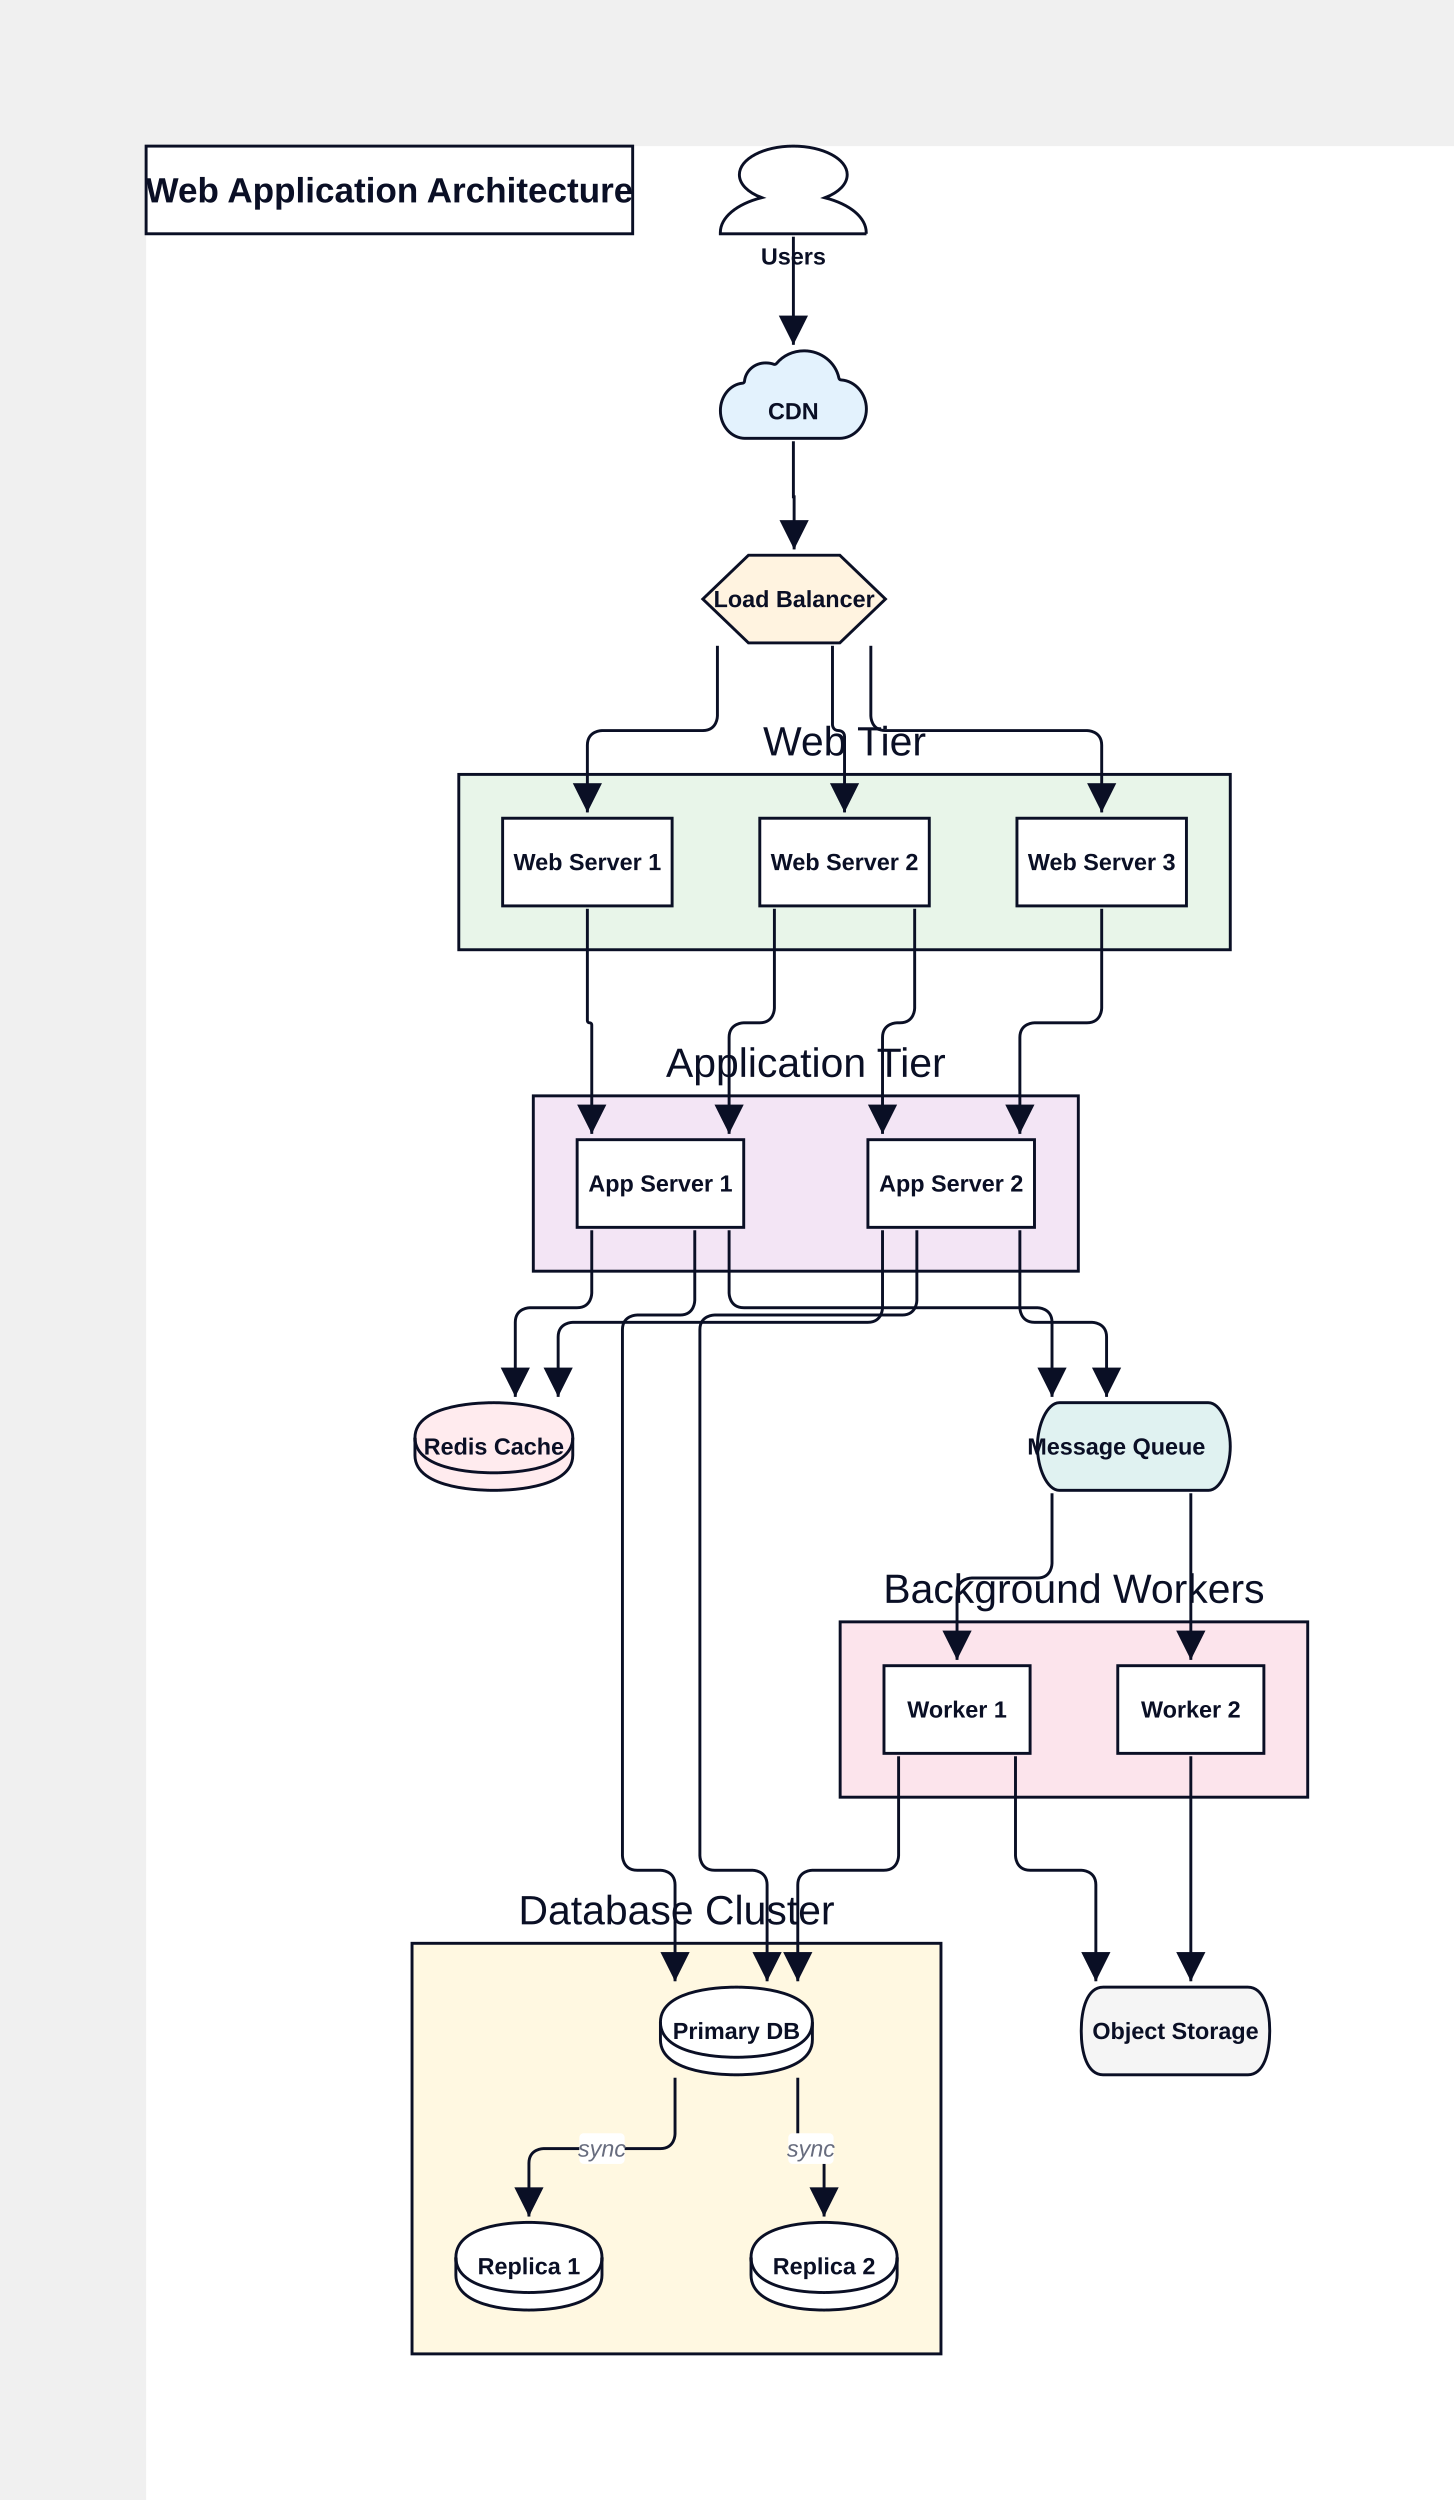
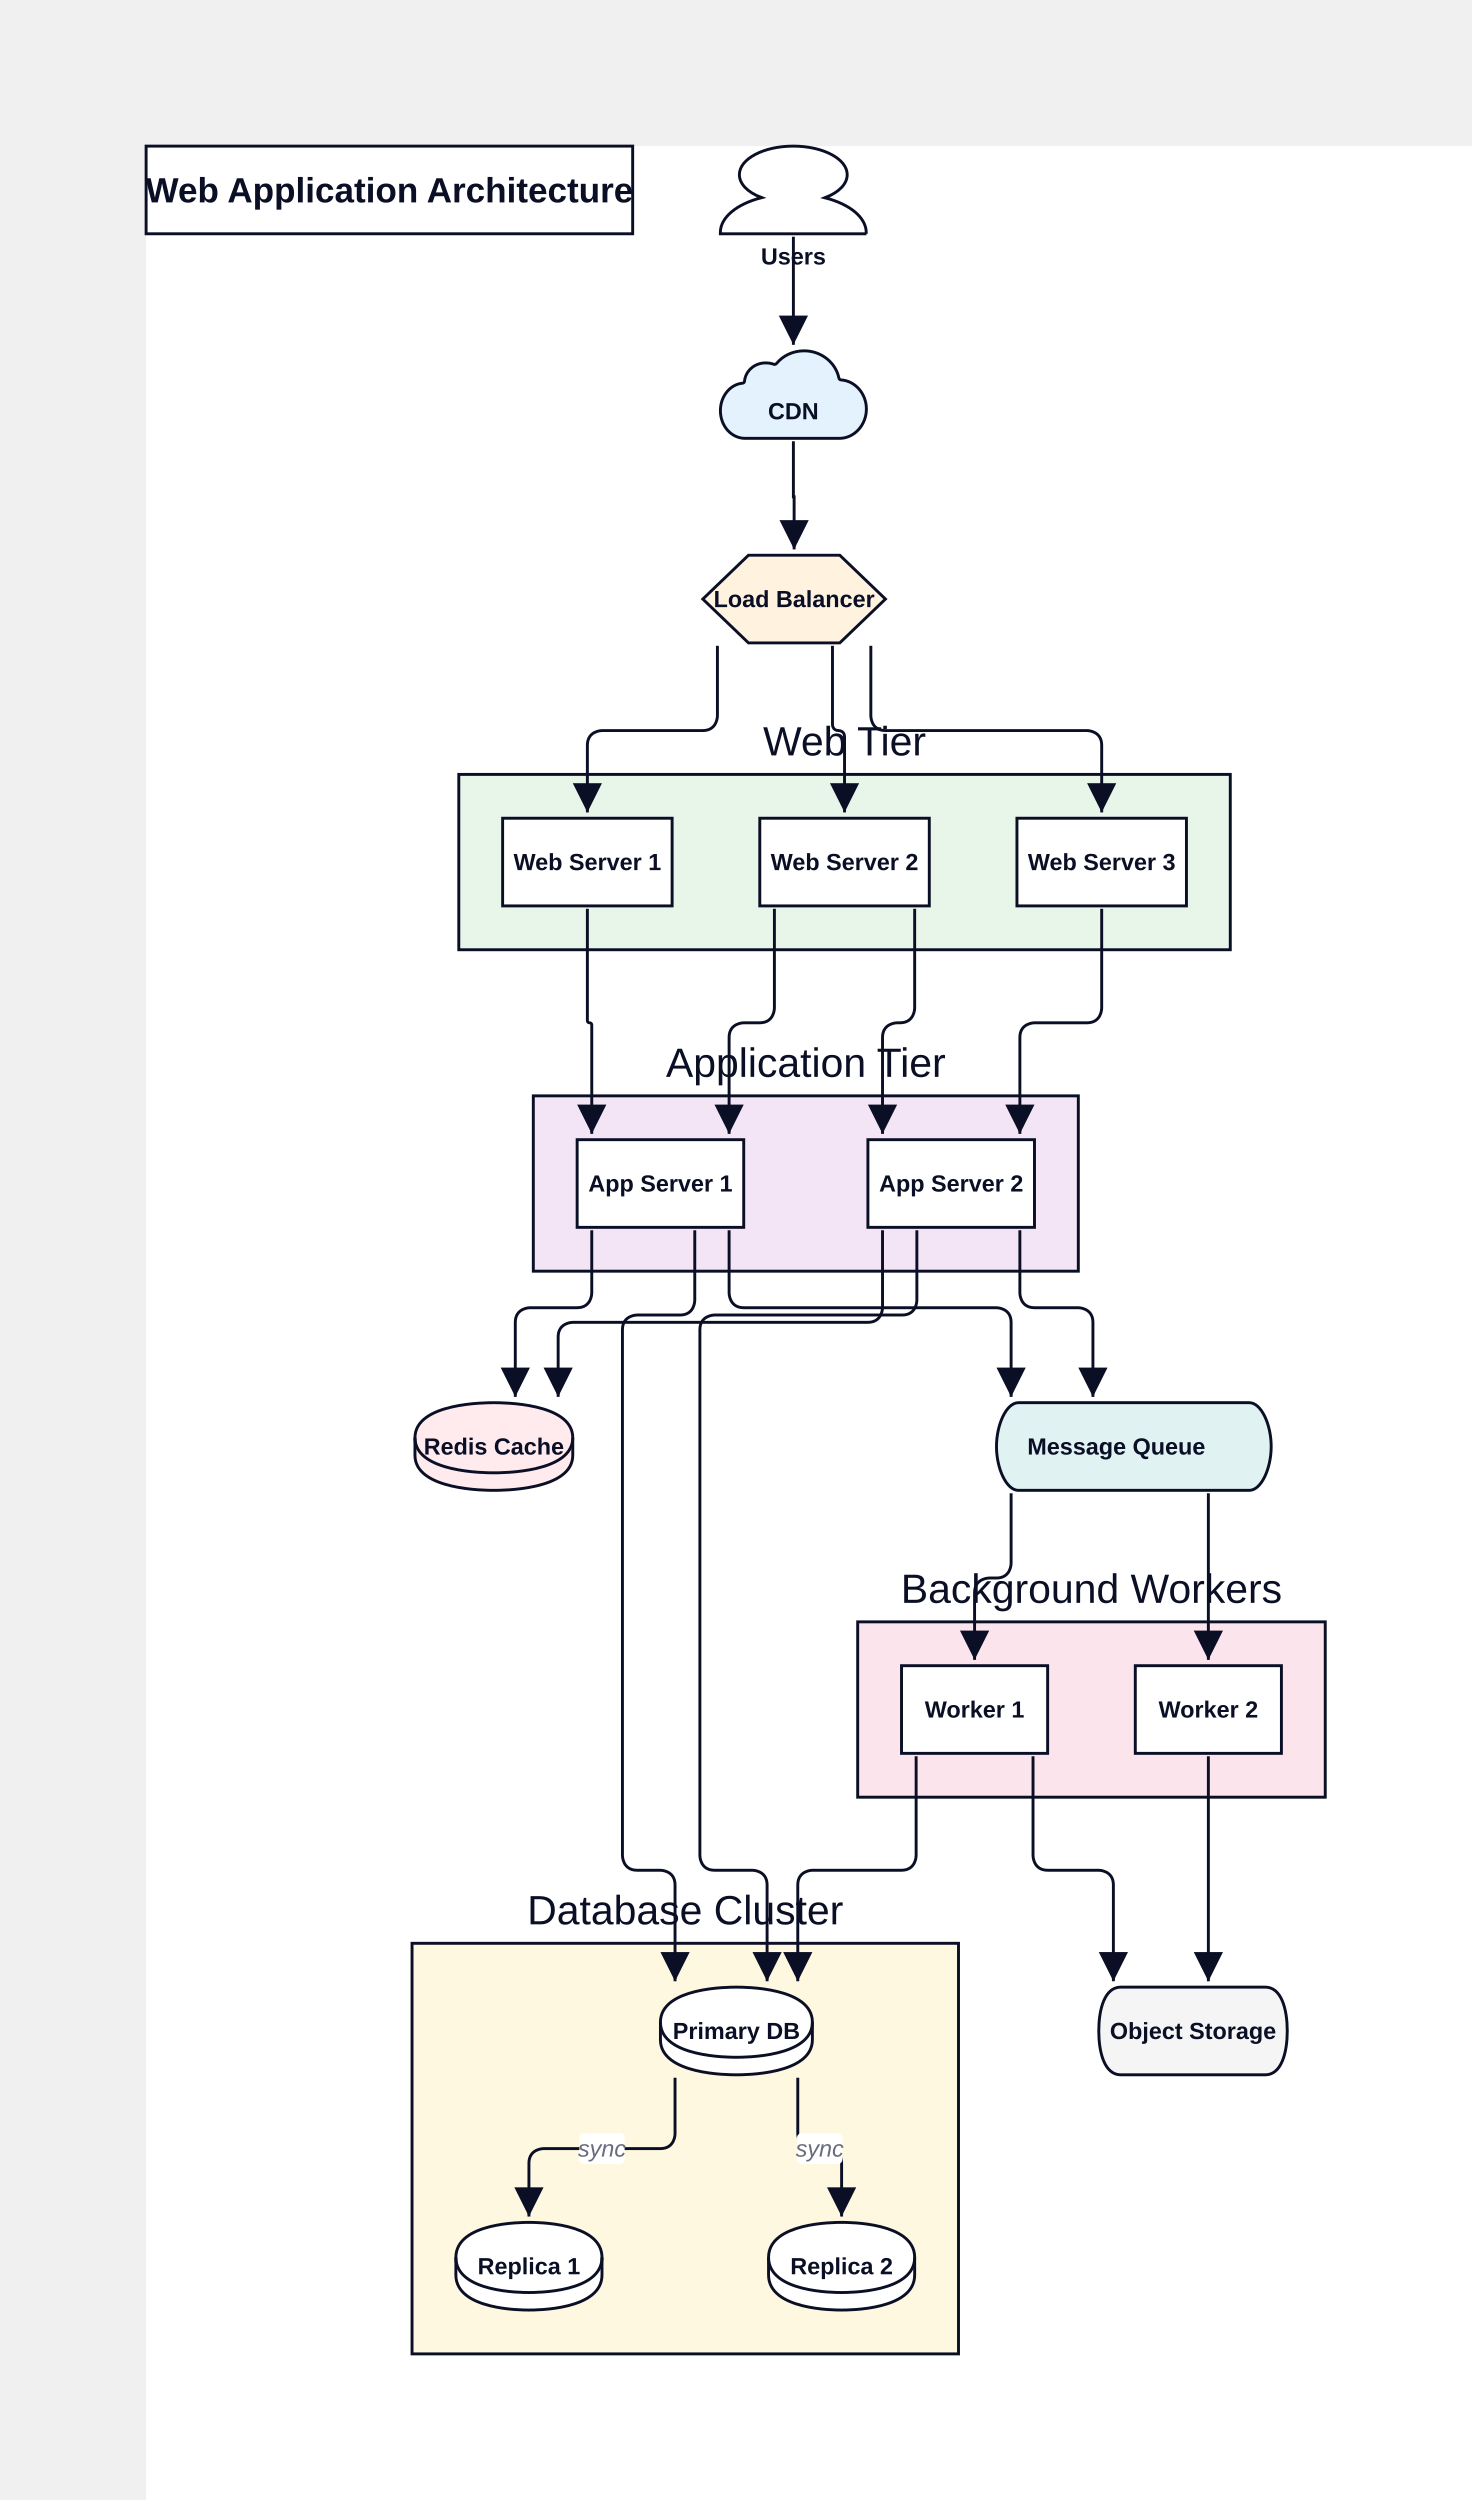
- <svg xmlns="http://www.w3.org/2000/svg" width="995" height="1711" viewBox="-100 -100 995 1711" data-d2-version="0.1.0">
+ <svg xmlns="http://www.w3.org/2000/svg" width="1007" height="1711" viewBox="-100 -100 1007 1711" data-d2-version="0.1.0">
  <defs>
    <marker id="arrow-triangle" markerWidth="10" markerHeight="10" refX="10" refY="5" orient="auto" markerUnits="strokeWidth">
      <path d="M0,0 L10,5 L0,10 Z" fill="#0A0F25" />
    </marker>
    <marker id="arrow-triangle-reverse" markerWidth="10" markerHeight="10" refX="0" refY="5" orient="auto" markerUnits="strokeWidth">
      <path d="M10,0 L0,5 L10,10 Z" fill="#0A0F25" />
    </marker>
    <marker id="arrow-diamond" markerWidth="10" markerHeight="10" refX="10" refY="5" orient="auto" markerUnits="strokeWidth">
      <path d="M0,5 L5,0 L10,5 L5,10 Z" fill="#0A0F25" />
    </marker>
    <marker id="arrow-diamond-reverse" markerWidth="10" markerHeight="10" refX="0" refY="5" orient="auto" markerUnits="strokeWidth">
      <path d="M0,5 L5,0 L10,5 L5,10 Z" fill="#0A0F25" />
    </marker>
    <marker id="arrow-circle" markerWidth="10" markerHeight="10" refX="6" refY="5" orient="auto" markerUnits="strokeWidth">
      <circle cx="5" cy="5" r="4" fill="#0A0F25" />
    </marker>
    <marker id="arrow-circle-reverse" markerWidth="10" markerHeight="10" refX="4" refY="5" orient="auto" markerUnits="strokeWidth">
      <circle cx="5" cy="5" r="4" fill="#0A0F25" />
    </marker>
    <marker id="arrow-cf-one" markerWidth="10" markerHeight="10" refX="10" refY="5" orient="auto" markerUnits="strokeWidth">
      <line x1="10" y1="0" x2="10" y2="10" stroke="#0A0F25" stroke-width="2" />
    </marker>
    <marker id="arrow-cf-one-reverse" markerWidth="10" markerHeight="10" refX="0" refY="5" orient="auto" markerUnits="strokeWidth">
      <line x1="0" y1="0" x2="0" y2="10" stroke="#0A0F25" stroke-width="2" />
    </marker>
    <marker id="arrow-cf-many" markerWidth="10" markerHeight="10" refX="10" refY="5" orient="auto" markerUnits="strokeWidth">
      <path d="M0,5 L10,0 M0,5 L10,5 M0,5 L10,10" stroke="#0A0F25" stroke-width="2" fill="none" />
    </marker>
    <marker id="arrow-cf-many-reverse" markerWidth="10" markerHeight="10" refX="0" refY="5" orient="auto" markerUnits="strokeWidth">
      <path d="M10,5 L0,0 M10,5 L0,5 M10,5 L0,10" stroke="#0A0F25" stroke-width="2" fill="none" />
    </marker>
    <marker id="arrow-cf-one-required" markerWidth="10" markerHeight="10" refX="10" refY="5" orient="auto" markerUnits="strokeWidth">
      <line x1="10" y1="0" x2="10" y2="10" stroke="#0A0F25" stroke-width="2" />
      <line x1="7" y1="0" x2="7" y2="10" stroke="#0A0F25" stroke-width="2" />
    </marker>
    <marker id="arrow-cf-one-required-reverse" markerWidth="10" markerHeight="10" refX="0" refY="5" orient="auto" markerUnits="strokeWidth">
      <line x1="0" y1="0" x2="0" y2="10" stroke="#0A0F25" stroke-width="2" />
      <line x1="3" y1="0" x2="3" y2="10" stroke="#0A0F25" stroke-width="2" />
    </marker>
    <marker id="arrow-cf-many-required" markerWidth="10" markerHeight="10" refX="10" refY="5" orient="auto" markerUnits="strokeWidth">
      <path d="M0,5 L10,0 M0,5 L10,5 M0,5 L10,10" stroke="#0A0F25" stroke-width="2" fill="none" />
      <line x1="3" y1="0" x2="3" y2="10" stroke="#0A0F25" stroke-width="2" />
    </marker>
    <marker id="arrow-cf-many-required-reverse" markerWidth="10" markerHeight="10" refX="0" refY="5" orient="auto" markerUnits="strokeWidth">
      <path d="M10,5 L0,0 M10,5 L0,5 M10,5 L0,10" stroke="#0A0F25" stroke-width="2" fill="none" />
      <line x1="7" y1="0" x2="7" y2="10" stroke="#0A0F25" stroke-width="2" />
    </marker>
    <marker id="arrow-cf-one-optional" markerWidth="10" markerHeight="10" refX="10" refY="5" orient="auto" markerUnits="strokeWidth">
      <line x1="10" y1="0" x2="10" y2="10" stroke="#0A0F25" stroke-width="2" />
      <circle cx="7" cy="5" r="2" stroke="#0A0F25" stroke-width="2" fill="white" />
    </marker>
    <marker id="arrow-cf-one-optional-reverse" markerWidth="10" markerHeight="10" refX="0" refY="5" orient="auto" markerUnits="strokeWidth">
      <line x1="0" y1="0" x2="0" y2="10" stroke="#0A0F25" stroke-width="2" />
      <circle cx="3" cy="5" r="2" stroke="#0A0F25" stroke-width="2" fill="white" />
    </marker>
    <marker id="arrow-cf-many-optional" markerWidth="10" markerHeight="10" refX="10" refY="5" orient="auto" markerUnits="strokeWidth">
      <path d="M0,5 L10,0 M0,5 L10,5 M0,5 L10,10" stroke="#0A0F25" stroke-width="2" fill="none" />
      <circle cx="3" cy="5" r="2" stroke="#0A0F25" stroke-width="2" fill="white" />
    </marker>
    <marker id="arrow-cf-many-optional-reverse" markerWidth="10" markerHeight="10" refX="0" refY="5" orient="auto" markerUnits="strokeWidth">
      <path d="M10,5 L0,0 M10,5 L0,5 M10,5 L0,10" stroke="#0A0F25" stroke-width="2" fill="none" />
      <circle cx="7" cy="5" r="2" stroke="#0A0F25" stroke-width="2" fill="white" />
    </marker>
    <marker id="arrow-line" markerWidth="10" markerHeight="10" refX="10" refY="5" orient="auto" markerUnits="strokeWidth">
      <line x1="10" y1="0" x2="10" y2="10" stroke="#0A0F25" stroke-width="2" />
    </marker>
    <marker id="arrow-line-reverse" markerWidth="10" markerHeight="10" refX="0" refY="5" orient="auto" markerUnits="strokeWidth">
      <line x1="0" y1="0" x2="0" y2="10" stroke="#0A0F25" stroke-width="2" />
    </marker>
    <marker id="arrow-open" markerWidth="10" markerHeight="10" refX="10" refY="5" orient="auto" markerUnits="strokeWidth">
      <path d="M0,0 L10,5 L0,10" stroke="#0A0F25" stroke-width="2" fill="none" />
    </marker>
    <marker id="arrow-open-reverse" markerWidth="10" markerHeight="10" refX="0" refY="5" orient="auto" markerUnits="strokeWidth">
      <path d="M10,0 L0,5 L10,10" stroke="#0A0F25" stroke-width="2" fill="none" />
    </marker>
    <marker id="arrow" markerWidth="10" markerHeight="10" refX="10" refY="5" orient="auto" markerUnits="strokeWidth">
      <path d="M0,0 L10,5 L0,10 Z" fill="#0A0F25" />
    </marker>
    <marker id="arrow-reverse" markerWidth="10" markerHeight="10" refX="0" refY="5" orient="auto" markerUnits="strokeWidth">
      <path d="M10,0 L0,5 L10,10 Z" fill="#0A0F25" />
    </marker>
  </defs>
  <rect width="100%" height="100%" fill="#FFFFFF" />
  <g id="base-layer">
    <rect x="0" y="0" width="333" height="60" fill="#FFFFFF" stroke="#0A0F25" stroke-width="2" rx="0" ry="0" />
    <path d="M 493 60 H 393 v -0.853 c 0 -10.233 10.981 -19.457 28.258 -23.876 C 411.741 31.705 406.031 25.891 406.031 19.535 C 406.031 8.76 422.575 0 442.927 0 c 20.351 0 36.896 8.76 36.896 19.535 c 0 6.357 -5.564 12.093 -15.227 15.814 c 17.277 4.419 28.258 13.643 28.258 23.876 v 0.775 Z" fill="#FFFFFF" stroke="#0A0F25" stroke-width="2" />
    <path d="M 409.527 160.975 C 409.527 161.613 408.861 162.25 408.194 162.25 C 399.701 163.046 393.04 171.173 393.04 181.052 C 393.04 191.568 400.534 200.013 410.026 200.013 H 474.475 C 484.633 200.013 492.96 190.93 492.96 179.936 C 492.96 169.42 485.299 160.656 475.641 160.019 C 474.974 160.019 474.308 159.541 474.142 158.744 C 471.977 148.069 461.985 140.102 450.328 140.102 C 442.667 140.102 435.839 143.448 431.509 148.706 C 431.01 149.344 430.177 149.503 429.677 149.344 C 428.012 148.706 426.18 148.388 424.182 148.388 C 416.521 148.228 410.193 153.805 409.527 160.975 Z" fill="#e3f2fd" stroke="#0A0F25" stroke-width="2" />
    <polygon points="412.25,280 474.75,280 506,310 474.75,340 412.25,340 381,310" fill="#fff3e0" stroke="#0A0F25" stroke-width="2" />
    <rect x="214" y="430" width="528" height="120" fill="#e8f5e9" stroke="#0A0F25" stroke-width="2" rx="0" ry="0" />
    <rect x="265" y="650" width="373" height="120" fill="#f3e5f5" stroke="#0A0F25" stroke-width="2" rx="0" ry="0" />
    <path d="M 184 884 C 184 860 232.6 860 238 860 C 243.4 860 292 860 292 884 L 292 896 C 292 920 243.4 920 238 920 C 232.6 920 184 920 184 896 L 184 884 Z" fill="#ffebee" stroke="#0A0F25" stroke-width="2" />
    <ellipse cx="238" cy="884" rx="54" ry="24" fill="none" stroke="none" stroke-width="0" />
    <path d="M 184 884 C 184 908 232.6 908 238 908 C 243.4 908 292 908 292 884" fill="none" stroke="#0A0F25" stroke-width="2" />
-     <rect x="182" y="1230" width="362" height="281" fill="#fff8e1" stroke="#0A0F25" stroke-width="2" rx="0" ry="0" />
-     <path d="M 625 860 L 727 860 C 735.25 860 742 875 742 890 C 742 905 735.25 920 727 920 L 625 920 C 616.75 920 610 905 610 890 C 610 875 616.75 860 625 860 Z" fill="#e0f2f1" stroke="#0A0F25" stroke-width="2" />
-     <rect x="475" y="1010" width="320" height="120" fill="#fce4ec" stroke="#0A0F25" stroke-width="2" rx="0" ry="0" />
-     <path d="M 655 1260 L 754 1260 C 764.95 1260 769 1275 769 1290 C 769 1305 764.95 1320 754 1320 L 655 1320 C 644.05 1320 640 1305 640 1290 C 640 1275 644.05 1260 655 1260 Z" fill="#f5f5f5" stroke="#0A0F25" stroke-width="2" />
+     <rect x="182" y="1230" width="374" height="281" fill="#fff8e1" stroke="#0A0F25" stroke-width="2" rx="0" ry="0" />
+     <path d="M 597 860 L 755 860 C 763.25 860 770 875 770 890 C 770 905 763.25 920 755 920 L 597 920 C 588.75 920 582 905 582 890 C 582 875 588.75 860 597 860 Z" fill="#e0f2f1" stroke="#0A0F25" stroke-width="2" />
+     <rect x="487" y="1010" width="320" height="120" fill="#fce4ec" stroke="#0A0F25" stroke-width="2" rx="0" ry="0" />
+     <path d="M 667 1260 L 766 1260 C 776.95 1260 781 1275 781 1290 C 781 1305 776.95 1320 766 1320 L 667 1320 C 656.05 1320 652 1305 652 1290 C 652 1275 656.05 1260 667 1260 Z" fill="#f5f5f5" stroke="#0A0F25" stroke-width="2" />
    <rect x="420" y="460" width="116" height="60" fill="#FFFFFF" stroke="#0A0F25" stroke-width="2" rx="0" ry="0" />
    <rect x="596" y="460" width="116" height="60" fill="#FFFFFF" stroke="#0A0F25" stroke-width="2" rx="0" ry="0" />
    <path d="M 352 1284 C 352 1260 398.8 1260 404 1260 C 409.2 1260 456 1260 456 1284 L 456 1296 C 456 1320 409.2 1320 404 1320 C 398.8 1320 352 1320 352 1296 L 352 1284 Z" fill="#FFFFFF" stroke="#0A0F25" stroke-width="2" />
    <ellipse cx="404" cy="1284" rx="52" ry="24" fill="none" stroke="none" stroke-width="0" />
    <path d="M 352 1284 C 352 1308 398.8 1308 404 1308 C 409.2 1308 456 1308 456 1284" fill="none" stroke="#0A0F25" stroke-width="2" />
    <path d="M 212 1445 C 212 1421 257 1421 262 1421 C 267 1421 312 1421 312 1445 L 312 1457 C 312 1481 267 1481 262 1481 C 257 1481 212 1481 212 1457 L 212 1445 Z" fill="#FFFFFF" stroke="#0A0F25" stroke-width="2" />
    <ellipse cx="262" cy="1445" rx="50" ry="24" fill="none" stroke="none" stroke-width="0" />
    <path d="M 212 1445 C 212 1469 257 1469 262 1469 C 267 1469 312 1469 312 1445" fill="none" stroke="#0A0F25" stroke-width="2" />
-     <path d="M 414 1445 C 414 1421 459 1421 464 1421 C 469 1421 514 1421 514 1445 L 514 1457 C 514 1481 469 1481 464 1481 C 459 1481 414 1481 414 1457 L 414 1445 Z" fill="#FFFFFF" stroke="#0A0F25" stroke-width="2" />
-     <ellipse cx="464" cy="1445" rx="50" ry="24" fill="none" stroke="none" stroke-width="0" />
-     <path d="M 414 1445 C 414 1469 459 1469 464 1469 C 469 1469 514 1469 514 1445" fill="none" stroke="#0A0F25" stroke-width="2" />
+     <path d="M 426 1445 C 426 1421 471 1421 476 1421 C 481 1421 526 1421 526 1445 L 526 1457 C 526 1481 481 1481 476 1481 C 471 1481 426 1481 426 1457 L 426 1445 Z" fill="#FFFFFF" stroke="#0A0F25" stroke-width="2" />
+     <ellipse cx="476" cy="1445" rx="50" ry="24" fill="none" stroke="none" stroke-width="0" />
+     <path d="M 426 1445 C 426 1469 471 1469 476 1469 C 481 1469 526 1469 526 1445" fill="none" stroke="#0A0F25" stroke-width="2" />
    <rect x="244" y="460" width="116" height="60" fill="#FFFFFF" stroke="#0A0F25" stroke-width="2" rx="0" ry="0" />
    <rect x="295" y="680" width="114" height="60" fill="#FFFFFF" stroke="#0A0F25" stroke-width="2" rx="0" ry="0" />
-     <rect x="505" y="1040" width="100" height="60" fill="#FFFFFF" stroke="#0A0F25" stroke-width="2" rx="0" ry="0" />
-     <rect x="665" y="1040" width="100" height="60" fill="#FFFFFF" stroke="#0A0F25" stroke-width="2" rx="0" ry="0" />
+     <rect x="517" y="1040" width="100" height="60" fill="#FFFFFF" stroke="#0A0F25" stroke-width="2" rx="0" ry="0" />
+     <rect x="677" y="1040" width="100" height="60" fill="#FFFFFF" stroke="#0A0F25" stroke-width="2" rx="0" ry="0" />
    <rect x="494" y="680" width="114" height="60" fill="#FFFFFF" stroke="#0A0F25" stroke-width="2" rx="0" ry="0" />
    <path d="M 362 1322 C 362 1337.4 362 1345.1 362 1360.5 C 362 1360.5 362 1370.5 352 1370.5 C 320 1370.5 304 1370.5 272 1370.5 C 272 1370.5 262 1370.5 262 1380.5 C 262 1395.1 262 1402.4 262 1417" fill="none" stroke="#0A0F25" stroke-width="2" marker-end="url(#arrow-triangle)" />
    <rect x="296.5" y="1360" width="31" height="21" fill="#FFFFFF" stroke="none" stroke-width="1" rx="3" ry="3" />
    <text x="312" y="1376" text-anchor="middle" dominant-baseline="alphabetic" font-family="Arial, sans-serif" font-size="16" style="fill: #676C7E; font-style: italic">sync</text>
-     <path d="M 446 1322 C 446 1337.8 446 1345.7 446 1361.5 C 446 1361.5 446 1370.5 455 1370.5 C 455 1370.5 455 1370.5 455 1370.5 C 455 1370.5 464 1370.5 464 1379.5 C 464 1394.5 464 1402 464 1417" fill="none" stroke="#0A0F25" stroke-width="2" marker-end="url(#arrow-triangle)" />
-     <rect x="439.5" y="1360" width="31" height="21" fill="#FFFFFF" stroke="none" stroke-width="1" rx="3" ry="3" />
-     <text x="455" y="1376" text-anchor="middle" dominant-baseline="alphabetic" font-family="Arial, sans-serif" font-size="16" style="fill: #676C7E; font-style: italic">sync</text>
+     <path d="M 446 1322 C 446 1337.4 446 1345.1 446 1360.5 C 446 1360.5 446 1370.5 456 1370.5 C 460 1370.5 462 1370.5 466 1370.5 C 466 1370.5 476 1370.5 476 1380.5 C 476 1395.1 476 1402.4 476 1417" fill="none" stroke="#0A0F25" stroke-width="2" marker-end="url(#arrow-triangle)" />
+     <rect x="445.5" y="1360" width="31" height="21" fill="#FFFFFF" stroke="none" stroke-width="1" rx="3" ry="3" />
+     <text x="461" y="1376" text-anchor="middle" dominant-baseline="alphabetic" font-family="Arial, sans-serif" font-size="16" style="fill: #676C7E; font-style: italic">sync</text>
    <path d="M 443 62 C 443 91.6 443 106.4 443 136" fill="none" stroke="#0A0F25" stroke-width="2" marker-end="url(#arrow-triangle)" />
    <path d="M 443 202 C 443 217.2 443 224.8 443 240 C 443.2 240 443.3 240 443.5 240 C 443.5 254.4 443.5 261.6 443.5 276" fill="none" stroke="#0A0F25" stroke-width="2" marker-end="url(#arrow-triangle)" />
    <path d="M 391 342 C 391 361.2 391 370.8 391 390 C 391 390 391 400 381 400 C 353.4 400 339.6 400 312 400 C 312 400 302 400 302 410 C 302 428.4 302 437.6 302 456" fill="none" stroke="#0A0F25" stroke-width="2" marker-end="url(#arrow-triangle)" />
    <path d="M 469.75 342 C 469.75 363.55 469.75 374.325 469.75 395.875 C 469.75 395.875 469.75 400 473.875 400 C 473.875 400 473.875 400 473.875 400 C 473.875 400 478 400 478 404.125 C 478 424.875 478 435.25 478 456" fill="none" stroke="#0A0F25" stroke-width="2" marker-end="url(#arrow-triangle)" />
    <path d="M 496 342 C 496 361.2 496 370.8 496 390 C 496 390 496 400 506 400 C 561.2 400 588.8 400 644 400 C 644 400 654 400 654 410 C 654 428.4 654 437.6 654 456" fill="none" stroke="#0A0F25" stroke-width="2" marker-end="url(#arrow-triangle)" />
    <path d="M 302 522 C 302 552.6 302 567.9 302 598.5 C 302 598.5 302 600 303.5 600 C 303.5 600 303.5 600 303.5 600 C 303.5 600 305 600 305 601.5 C 305 631.3 305 646.2 305 676" fill="none" stroke="#0A0F25" stroke-width="2" marker-end="url(#arrow-triangle)" />
    <path d="M 430 522 C 430 549.2 430 562.8 430 590 C 430 590 430 600 420 600 C 415.6 600 413.4 600 409 600 C 409 600 399 600 399 610 C 399 636.4 399 649.6 399 676" fill="none" stroke="#0A0F25" stroke-width="2" marker-end="url(#arrow-triangle)" />
    <path d="M 526 522 C 526 549.2 526 562.8 526 590 C 526 590 526 600 516 600 C 515.2 600 514.8 600 514 600 C 514 600 504 600 504 610 C 504 636.4 504 649.6 504 676" fill="none" stroke="#0A0F25" stroke-width="2" marker-end="url(#arrow-triangle)" />
    <path d="M 654 522 C 654 549.2 654 562.8 654 590 C 654 590 654 600 644 600 C 629.6 600 622.4 600 608 600 C 608 600 598 600 598 610 C 598 636.4 598 649.6 598 676" fill="none" stroke="#0A0F25" stroke-width="2" marker-end="url(#arrow-triangle)" />
    <path d="M 305 742 C 305 759.2 305 767.8 305 785 C 305 785 305 795 295 795 C 282.067 795 275.6 795 262.667 795 C 262.667 795 252.667 795 252.667 805 C 252.667 825.4 252.667 835.6 252.667 856" fill="none" stroke="#0A0F25" stroke-width="2" marker-end="url(#arrow-triangle)" />
    <path d="M 504 742 C 504 763.2 504 773.8 504 795 C 504 795 504 805 494 805 C 413.2 805 372.8 805 292 805 C 292 805 282 805 282 815 C 282 831.4 282 839.6 282 856" fill="none" stroke="#0A0F25" stroke-width="2" marker-end="url(#arrow-triangle)" />
    <path d="M 375.5 742 C 375.5 761.2 375.5 770.8 375.5 790 C 375.5 790 375.5 800 365.5 800 C 353.7 800 347.8 800 336 800 C 336 800 326 800 326 810 C 326 954 326 1026 326 1170 C 326 1170 326 1180 336 1180 C 342.4 1180 345.6 1180 352 1180 C 352 1180 362 1180 362 1190 C 362 1216.4 362 1229.6 362 1256" fill="none" stroke="#0A0F25" stroke-width="2" marker-end="url(#arrow-triangle)" />
    <path d="M 527.5 742 C 527.5 761.2 527.5 770.8 527.5 790 C 527.5 790 527.5 800 517.5 800 C 466.1 800 440.4 800 389 800 C 389 800 379 800 379 810 C 379 954 379 1026 379 1170 C 379 1170 379 1180 389 1180 C 399.4 1180 404.6 1180 415 1180 C 415 1180 425 1180 425 1190 C 425 1216.4 425 1229.6 425 1256" fill="none" stroke="#0A0F25" stroke-width="2" marker-end="url(#arrow-triangle)" />
-     <path d="M 399 742 C 399 759.2 399 767.8 399 785 C 399 785 399 795 409 795 C 489.4 795 529.6 795 610 795 C 610 795 620 795 620 805 C 620 825.4 620 835.6 620 856" fill="none" stroke="#0A0F25" stroke-width="2" marker-end="url(#arrow-triangle)" />
-     <path d="M 598 742 C 598 763.2 598 773.8 598 795 C 598 795 598 805 608 805 C 623.733 805 631.6 805 647.333 805 C 647.333 805 657.333 805 657.333 815 C 657.333 831.4 657.333 839.6 657.333 856" fill="none" stroke="#0A0F25" stroke-width="2" marker-end="url(#arrow-triangle)" />
-     <path d="M 620 922 C 620 941.2 620 950.8 620 970 C 620 970 620 980 610 980 C 592 980 583 980 565 980 C 565 980 555 980 555 990 C 555 1008.4 555 1017.6 555 1036" fill="none" stroke="#0A0F25" stroke-width="2" marker-end="url(#arrow-triangle)" />
-     <path d="M 715 922 C 715 967.6 715 990.4 715 1036" fill="none" stroke="#0A0F25" stroke-width="2" marker-end="url(#arrow-triangle)" />
-     <path d="M 595 1102 C 595 1129.2 595 1142.8 595 1170 C 595 1170 595 1180 605 1180 C 619 1180 626 1180 640 1180 C 640 1180 650 1180 650 1190 C 650 1216.4 650 1229.6 650 1256" fill="none" stroke="#0A0F25" stroke-width="2" marker-end="url(#arrow-triangle)" />
-     <path d="M 715 1102 C 715 1163.6 715 1194.4 715 1256" fill="none" stroke="#0A0F25" stroke-width="2" marker-end="url(#arrow-triangle)" />
-     <path d="M 515 1102 C 515 1129.2 515 1142.8 515 1170 C 515 1170 515 1180 505 1180 C 485.4 1180 475.6 1180 456 1180 C 456 1180 446 1180 446 1190 C 446 1216.4 446 1229.6 446 1256" fill="none" stroke="#0A0F25" stroke-width="2" marker-end="url(#arrow-triangle)" />
+     <path d="M 399 742 C 399 759.2 399 767.8 399 785 C 399 785 399 795 409 795 C 478.2 795 512.8 795 582 795 C 582 795 592 795 592 805 C 592 825.4 592 835.6 592 856" fill="none" stroke="#0A0F25" stroke-width="2" marker-end="url(#arrow-triangle)" />
+     <path d="M 598 742 C 598 759.2 598 767.8 598 785 C 598 785 598 795 608 795 C 620 795 626 795 638 795 C 638 795 648 795 648 805 C 648 825.4 648 835.6 648 856" fill="none" stroke="#0A0F25" stroke-width="2" marker-end="url(#arrow-triangle)" />
+     <path d="M 592 922 C 592 941.2 592 950.8 592 970 C 592 970 592 980 582 980 C 580 980 579 980 577 980 C 577 980 567 980 567 990 C 567 1008.4 567 1017.6 567 1036" fill="none" stroke="#0A0F25" stroke-width="2" marker-end="url(#arrow-triangle)" />
+     <path d="M 727 922 C 727 967.6 727 990.4 727 1036" fill="none" stroke="#0A0F25" stroke-width="2" marker-end="url(#arrow-triangle)" />
+     <path d="M 607 1102 C 607 1129.2 607 1142.8 607 1170 C 607 1170 607 1180 617 1180 C 631 1180 638 1180 652 1180 C 652 1180 662 1180 662 1190 C 662 1216.4 662 1229.6 662 1256" fill="none" stroke="#0A0F25" stroke-width="2" marker-end="url(#arrow-triangle)" />
+     <path d="M 727 1102 C 727 1163.6 727 1194.4 727 1256" fill="none" stroke="#0A0F25" stroke-width="2" marker-end="url(#arrow-triangle)" />
+     <path d="M 527 1102 C 527 1129.2 527 1142.8 527 1170 C 527 1170 527 1180 517 1180 C 492.6 1180 480.4 1180 456 1180 C 456 1180 446 1180 446 1190 C 446 1216.4 446 1229.6 446 1256" fill="none" stroke="#0A0F25" stroke-width="2" marker-end="url(#arrow-triangle)" />
    <text x="166.5" y="38.5" text-anchor="middle" dominant-baseline="alphabetic" font-family="Arial, sans-serif" font-size="24" style="fill: #0A0F25; font-weight: 700">Web Application Architecture</text>
    <text x="443" y="81" text-anchor="middle" dominant-baseline="alphabetic" font-family="Arial, sans-serif" font-size="16" style="fill: #0A0F25; font-weight: 700">Users</text>
    <text x="442.95" y="186.94" text-anchor="middle" dominant-baseline="alphabetic" font-family="Arial, sans-serif" font-size="16" style="fill: #0A0F25; font-weight: 700">CDN</text>
    <text x="443.5" y="315.5" text-anchor="middle" dominant-baseline="alphabetic" font-family="Arial, sans-serif" font-size="16" style="fill: #0A0F25; font-weight: 700">Load Balancer</text>
    <text x="478" y="417" text-anchor="middle" dominant-baseline="alphabetic" font-family="Arial, sans-serif" font-size="28" style="fill: #0A0F25">Web Tier</text>
    <text x="451.5" y="637" text-anchor="middle" dominant-baseline="alphabetic" font-family="Arial, sans-serif" font-size="28" style="fill: #0A0F25">Application Tier</text>
    <text x="238" y="895.5" text-anchor="middle" dominant-baseline="alphabetic" font-family="Arial, sans-serif" font-size="16" style="fill: #0A0F25; font-weight: 700">Redis Cache</text>
-     <text x="363" y="1217" text-anchor="middle" dominant-baseline="alphabetic" font-family="Arial, sans-serif" font-size="28" style="fill: #0A0F25">Database Cluster</text>
+     <text x="369" y="1217" text-anchor="middle" dominant-baseline="alphabetic" font-family="Arial, sans-serif" font-size="28" style="fill: #0A0F25">Database Cluster</text>
    <text x="664" y="895.5" text-anchor="middle" dominant-baseline="alphabetic" font-family="Arial, sans-serif" font-size="16" style="fill: #0A0F25; font-weight: 700">Message Queue</text>
-     <text x="635" y="997" text-anchor="middle" dominant-baseline="alphabetic" font-family="Arial, sans-serif" font-size="28" style="fill: #0A0F25">Background Workers</text>
-     <text x="704.5" y="1295.5" text-anchor="middle" dominant-baseline="alphabetic" font-family="Arial, sans-serif" font-size="16" style="fill: #0A0F25; font-weight: 700">Object Storage</text>
+     <text x="647" y="997" text-anchor="middle" dominant-baseline="alphabetic" font-family="Arial, sans-serif" font-size="28" style="fill: #0A0F25">Background Workers</text>
+     <text x="716.5" y="1295.5" text-anchor="middle" dominant-baseline="alphabetic" font-family="Arial, sans-serif" font-size="16" style="fill: #0A0F25; font-weight: 700">Object Storage</text>
    <text x="478" y="495.5" text-anchor="middle" dominant-baseline="alphabetic" font-family="Arial, sans-serif" font-size="16" style="fill: #0A0F25; font-weight: 700">Web Server 2</text>
    <text x="654" y="495.5" text-anchor="middle" dominant-baseline="alphabetic" font-family="Arial, sans-serif" font-size="16" style="fill: #0A0F25; font-weight: 700">Web Server 3</text>
    <text x="404" y="1295.5" text-anchor="middle" dominant-baseline="alphabetic" font-family="Arial, sans-serif" font-size="16" style="fill: #0A0F25; font-weight: 700">Primary DB</text>
    <text x="262" y="1456.5" text-anchor="middle" dominant-baseline="alphabetic" font-family="Arial, sans-serif" font-size="16" style="fill: #0A0F25; font-weight: 700">Replica 1</text>
-     <text x="464" y="1456.5" text-anchor="middle" dominant-baseline="alphabetic" font-family="Arial, sans-serif" font-size="16" style="fill: #0A0F25; font-weight: 700">Replica 2</text>
+     <text x="476" y="1456.5" text-anchor="middle" dominant-baseline="alphabetic" font-family="Arial, sans-serif" font-size="16" style="fill: #0A0F25; font-weight: 700">Replica 2</text>
    <text x="302" y="495.5" text-anchor="middle" dominant-baseline="alphabetic" font-family="Arial, sans-serif" font-size="16" style="fill: #0A0F25; font-weight: 700">Web Server 1</text>
    <text x="352" y="715.5" text-anchor="middle" dominant-baseline="alphabetic" font-family="Arial, sans-serif" font-size="16" style="fill: #0A0F25; font-weight: 700">App Server 1</text>
-     <text x="555" y="1075.5" text-anchor="middle" dominant-baseline="alphabetic" font-family="Arial, sans-serif" font-size="16" style="fill: #0A0F25; font-weight: 700">Worker 1</text>
-     <text x="715" y="1075.5" text-anchor="middle" dominant-baseline="alphabetic" font-family="Arial, sans-serif" font-size="16" style="fill: #0A0F25; font-weight: 700">Worker 2</text>
+     <text x="567" y="1075.5" text-anchor="middle" dominant-baseline="alphabetic" font-family="Arial, sans-serif" font-size="16" style="fill: #0A0F25; font-weight: 700">Worker 1</text>
+     <text x="727" y="1075.5" text-anchor="middle" dominant-baseline="alphabetic" font-family="Arial, sans-serif" font-size="16" style="fill: #0A0F25; font-weight: 700">Worker 2</text>
    <text x="551" y="715.5" text-anchor="middle" dominant-baseline="alphabetic" font-family="Arial, sans-serif" font-size="16" style="fill: #0A0F25; font-weight: 700">App Server 2</text>
  </g>
</svg>
